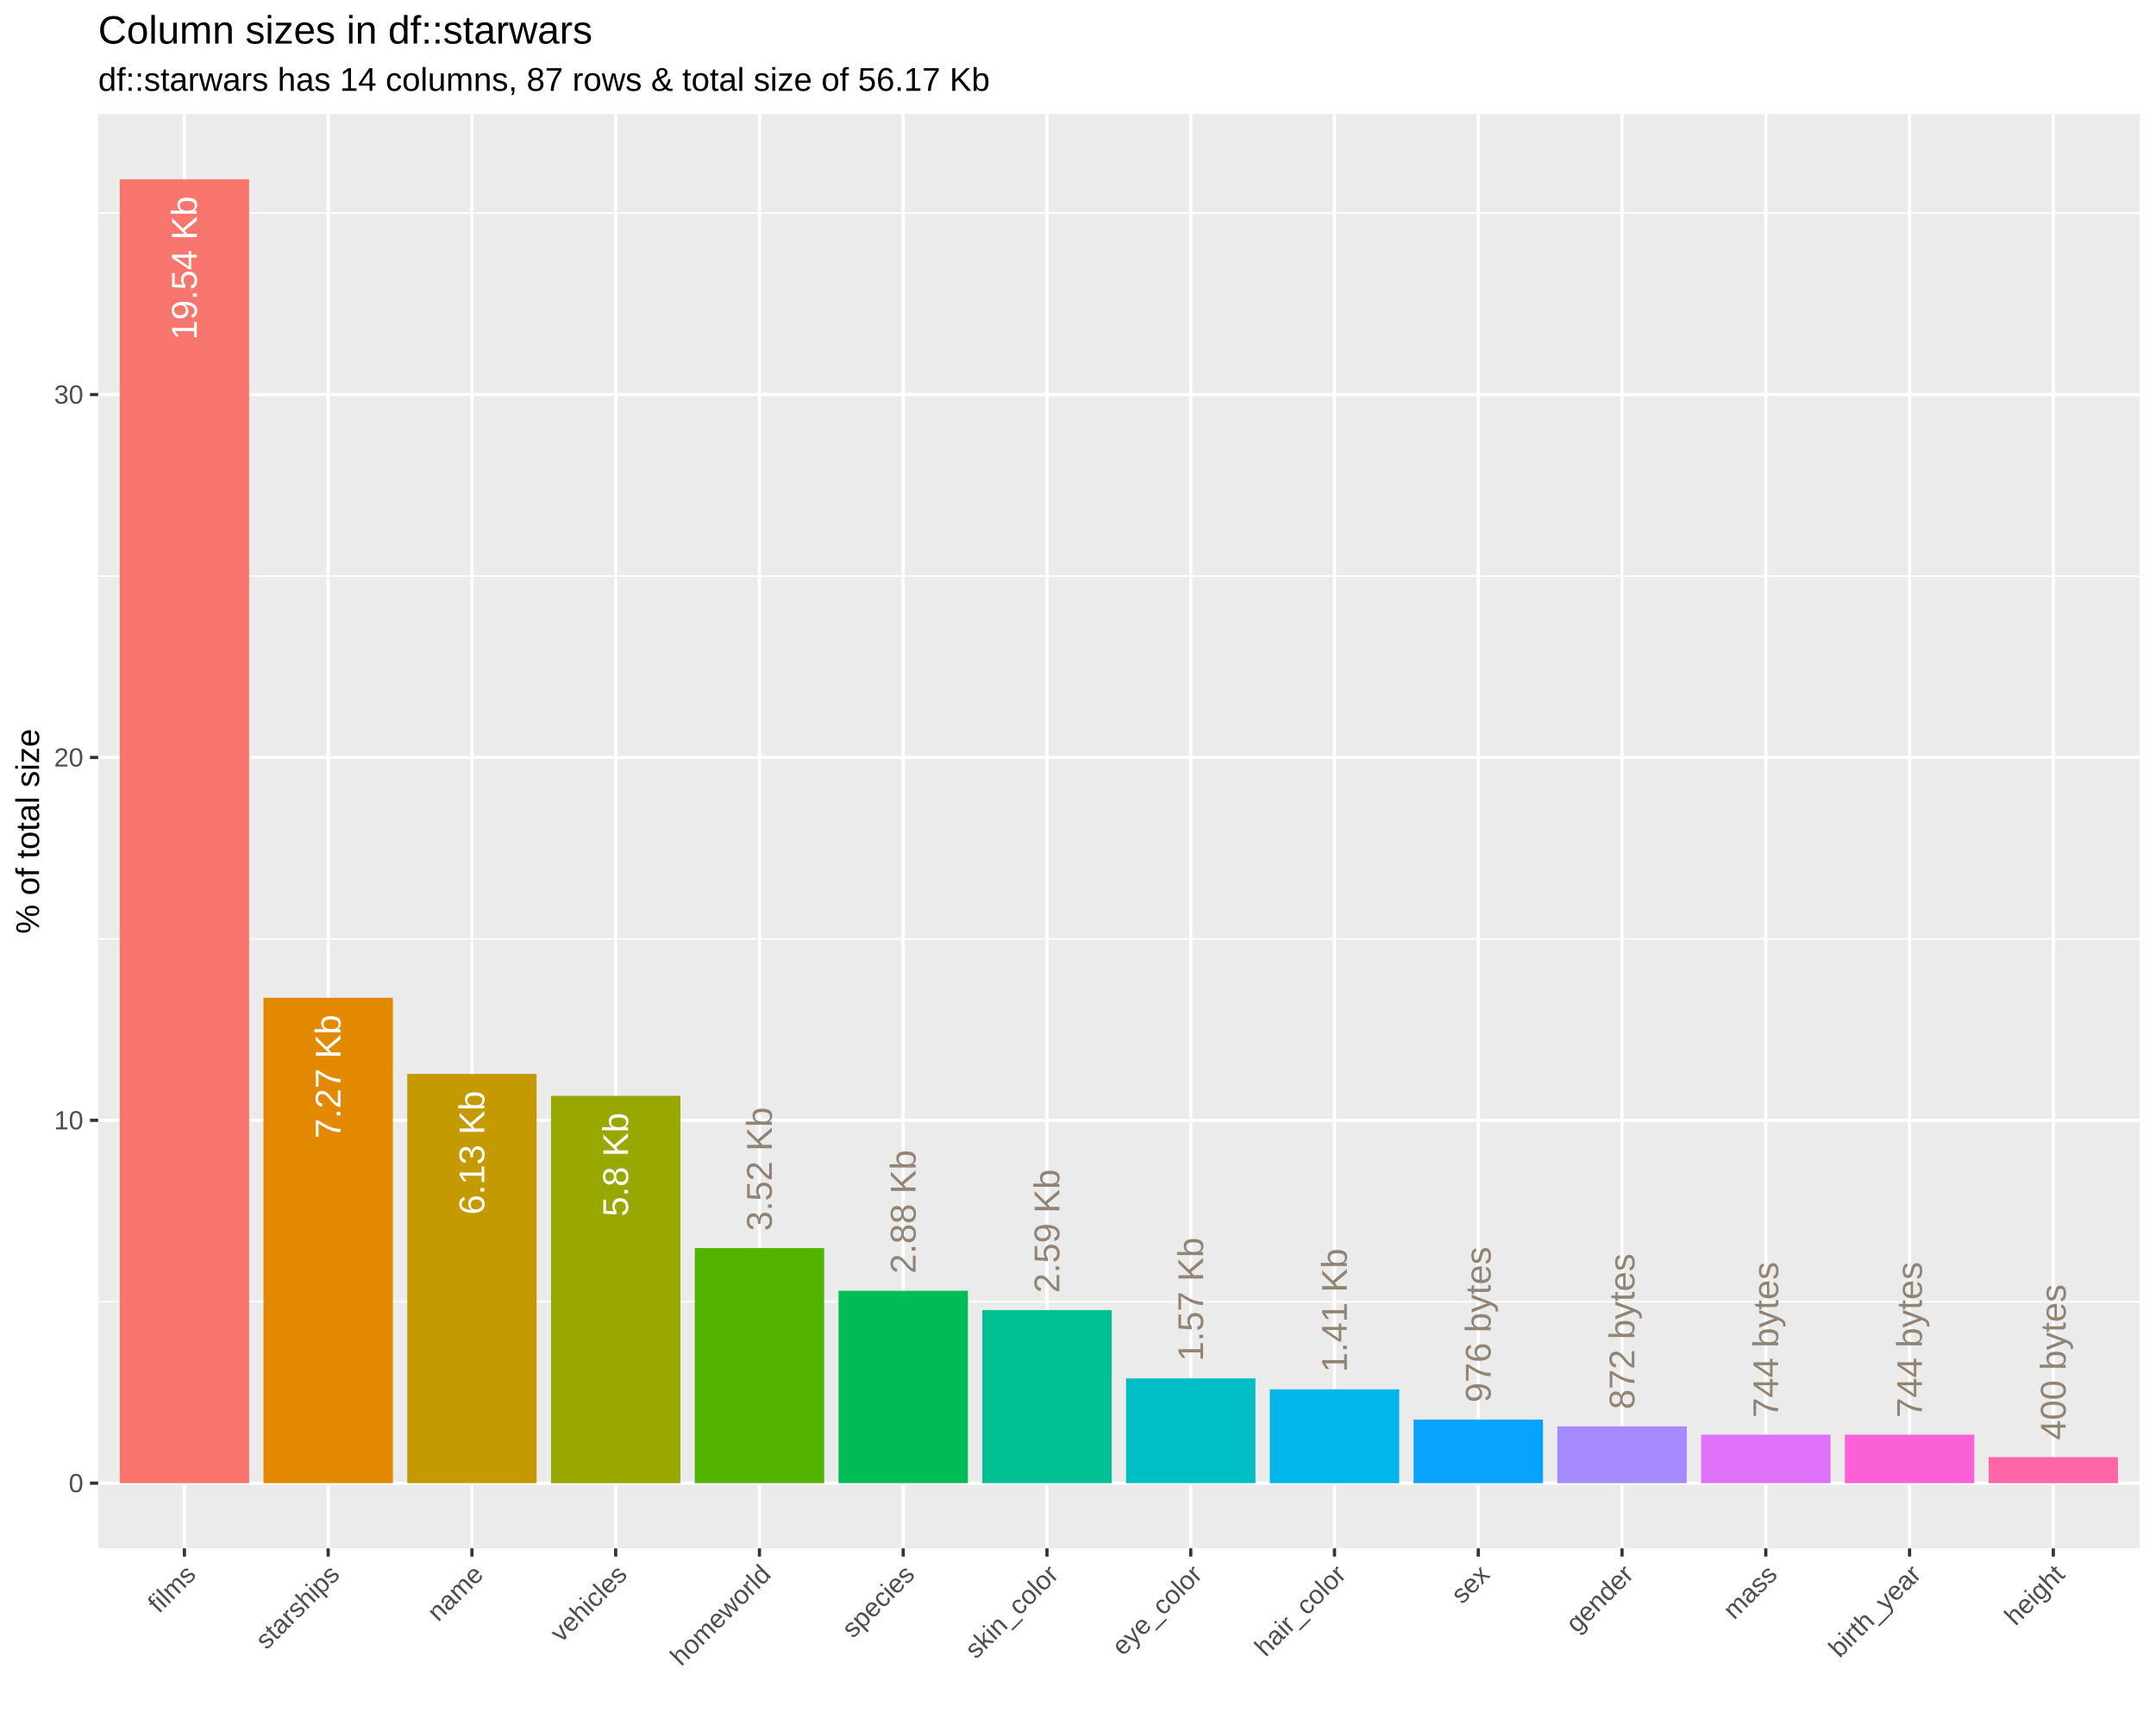
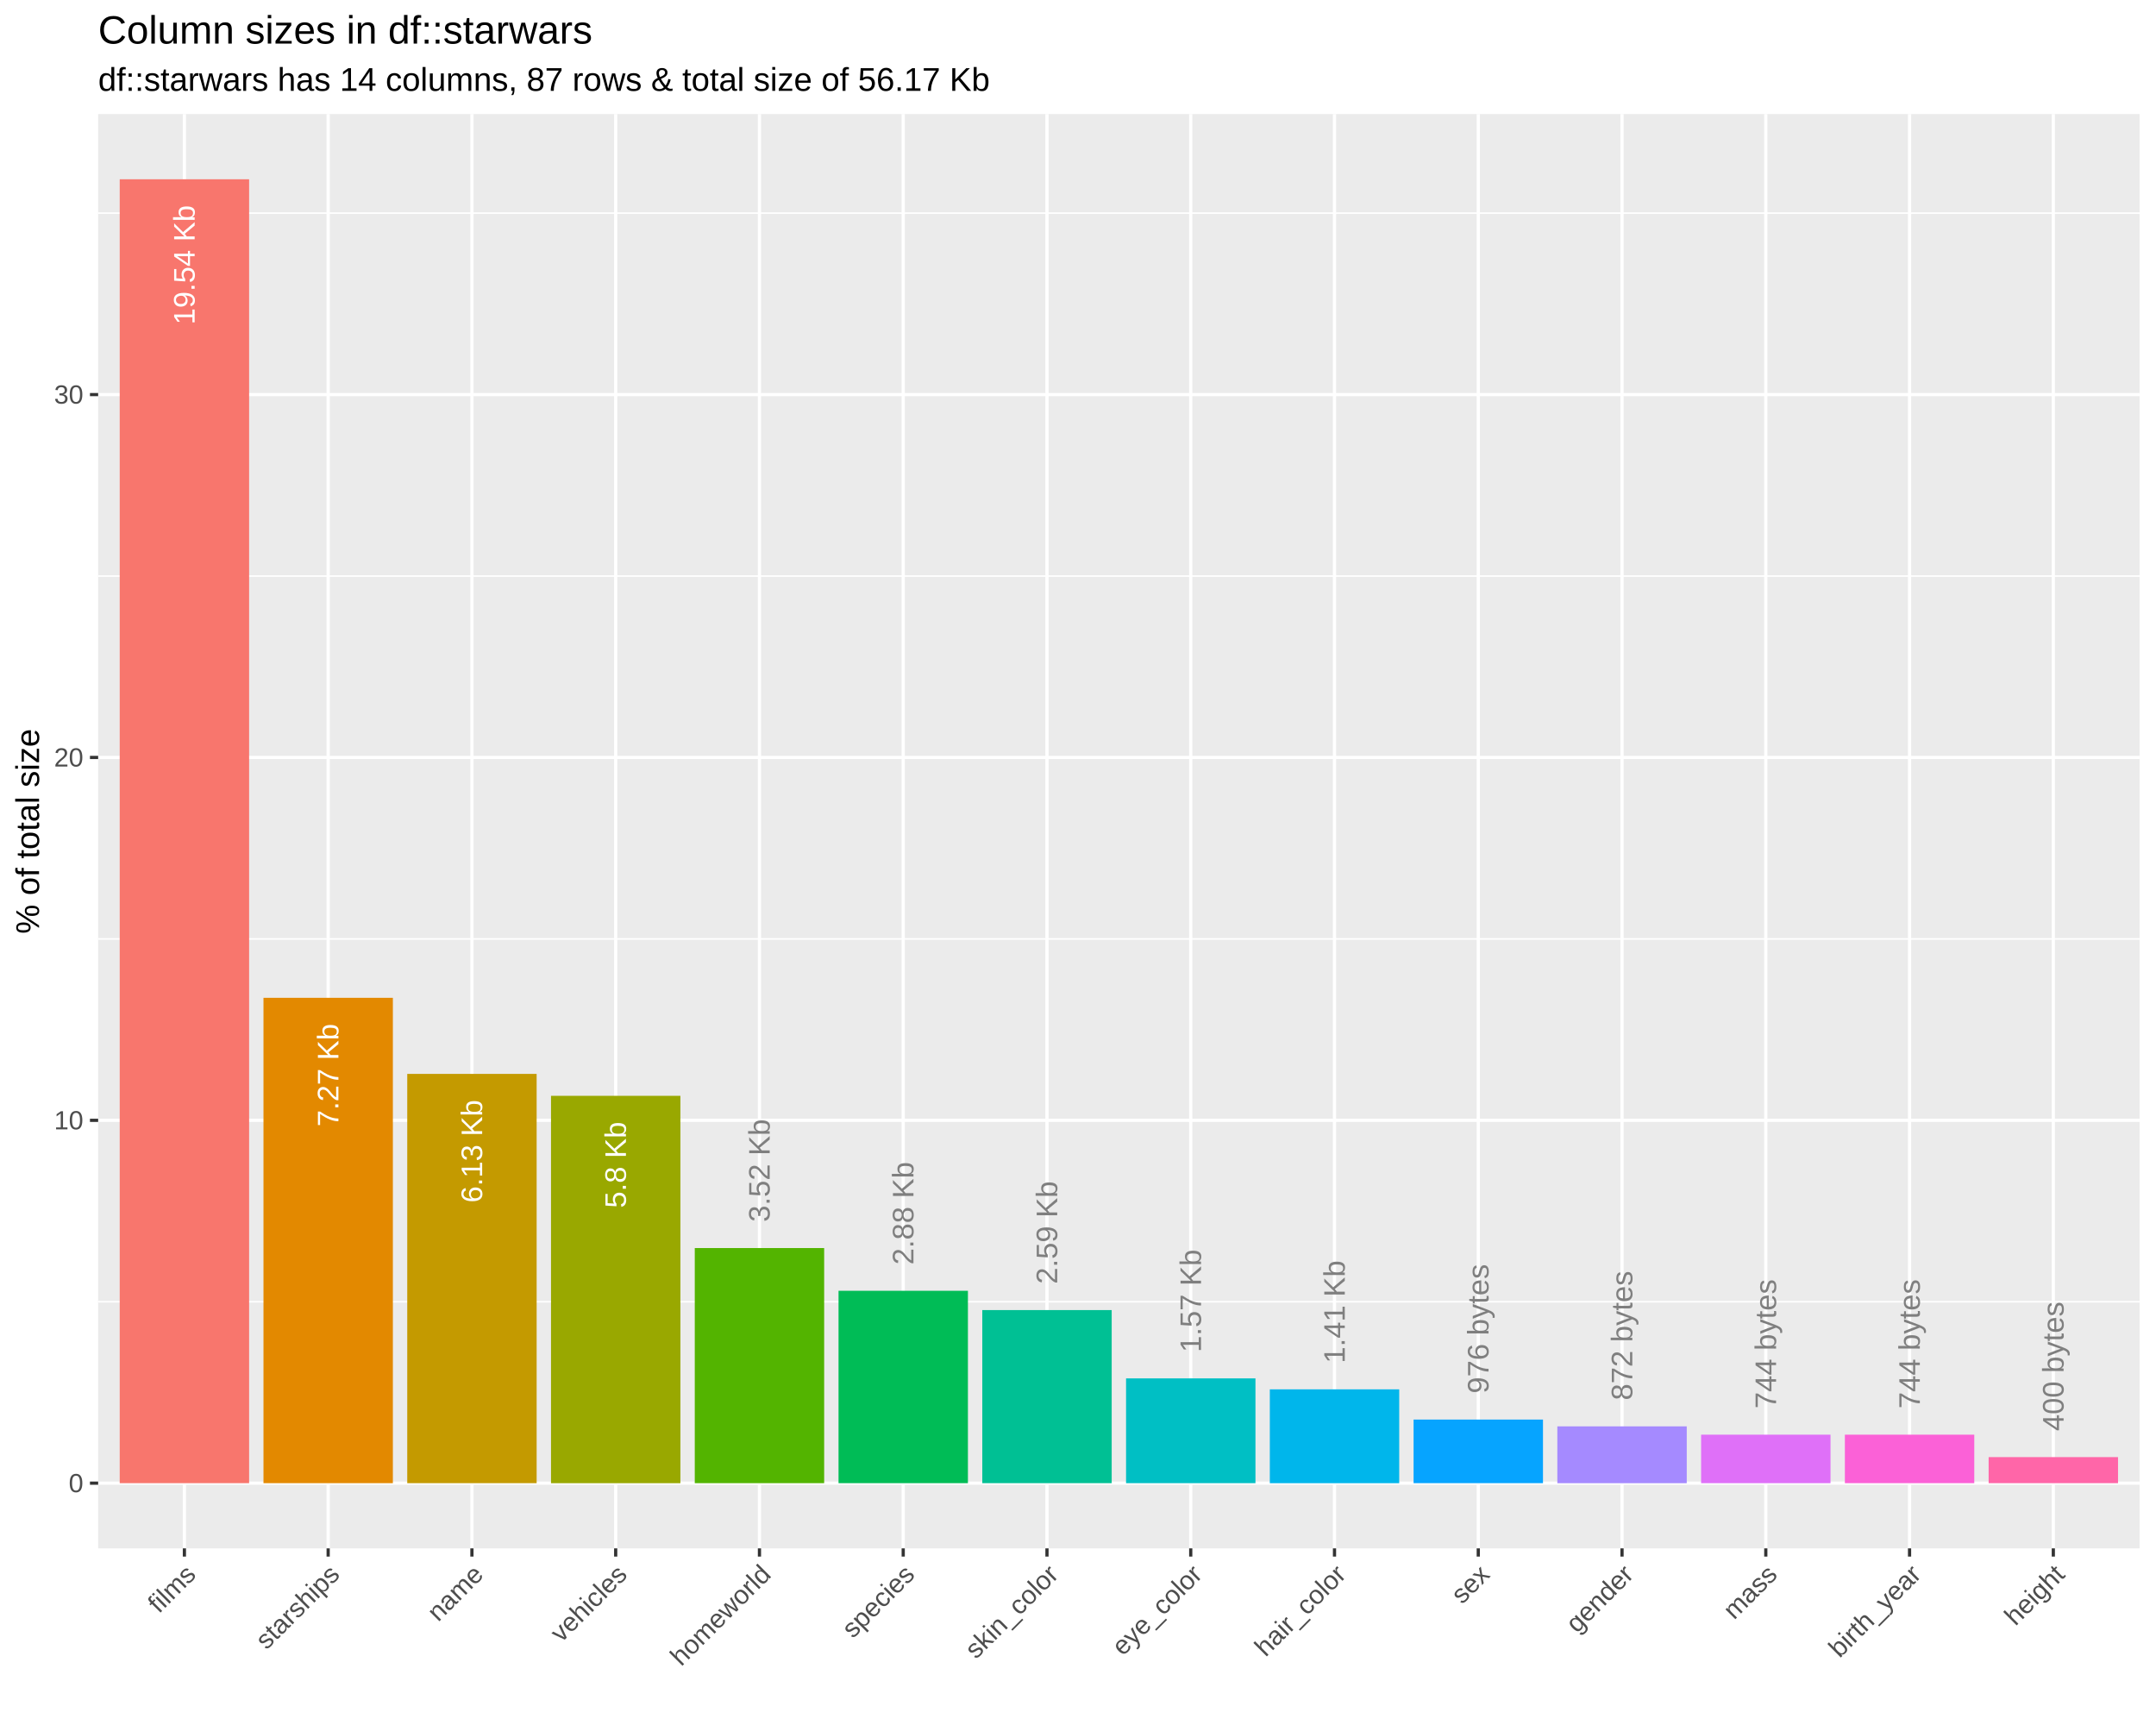
<svg xmlns="http://www.w3.org/2000/svg" viewBox="0 0 720.00 576.00">
  <defs>
    <style type="text/css">
    line, polyline, polygon, path, rect, circle {
      fill: none;
      stroke: #000000;
      stroke-linecap: round;
      stroke-linejoin: round;
      stroke-miterlimit: 10.00;
    }
  </style>
  </defs>
  <rect width="100%" height="100%" style="stroke: none; fill: #FFFFFF;" />
  <rect x="0.00" y="0.00" width="720.00" height="576.00" style="stroke-width: 1.07; stroke: #FFFFFF; fill: #FFFFFF;" />
  <defs>
    <clipPath id="cpMzIuNzh8NzE0LjUyfDUxNy4wMnwzOC4wOQ==">
      <rect x="32.78" y="38.09" width="681.74" height="478.93" />
    </clipPath>
  </defs>
  <rect x="32.78" y="38.09" width="681.74" height="478.93" style="stroke-width: 1.07; stroke: none; fill: #EBEBEB;" clip-path="url(#cpMzIuNzh8NzE0LjUyfDUxNy4wMnwzOC4wOQ==)" />
  <polyline points="32.78,434.67 714.52,434.67 " style="stroke-width: 0.53; stroke: #FFFFFF; stroke-linecap: butt;" clip-path="url(#cpMzIuNzh8NzE0LjUyfDUxNy4wMnwzOC4wOQ==)" />
  <polyline points="32.78,313.51 714.52,313.51 " style="stroke-width: 0.53; stroke: #FFFFFF; stroke-linecap: butt;" clip-path="url(#cpMzIuNzh8NzE0LjUyfDUxNy4wMnwzOC4wOQ==)" />
  <polyline points="32.78,192.34 714.52,192.34 " style="stroke-width: 0.53; stroke: #FFFFFF; stroke-linecap: butt;" clip-path="url(#cpMzIuNzh8NzE0LjUyfDUxNy4wMnwzOC4wOQ==)" />
  <polyline points="32.78,71.18 714.52,71.18 " style="stroke-width: 0.53; stroke: #FFFFFF; stroke-linecap: butt;" clip-path="url(#cpMzIuNzh8NzE0LjUyfDUxNy4wMnwzOC4wOQ==)" />
  <polyline points="32.78,495.25 714.52,495.25 " style="stroke-width: 1.07; stroke: #FFFFFF; stroke-linecap: butt;" clip-path="url(#cpMzIuNzh8NzE0LjUyfDUxNy4wMnwzOC4wOQ==)" />
  <polyline points="32.78,374.09 714.52,374.09 " style="stroke-width: 1.07; stroke: #FFFFFF; stroke-linecap: butt;" clip-path="url(#cpMzIuNzh8NzE0LjUyfDUxNy4wMnwzOC4wOQ==)" />
  <polyline points="32.78,252.92 714.52,252.92 " style="stroke-width: 1.07; stroke: #FFFFFF; stroke-linecap: butt;" clip-path="url(#cpMzIuNzh8NzE0LjUyfDUxNy4wMnwzOC4wOQ==)" />
  <polyline points="32.78,131.76 714.52,131.76 " style="stroke-width: 1.07; stroke: #FFFFFF; stroke-linecap: butt;" clip-path="url(#cpMzIuNzh8NzE0LjUyfDUxNy4wMnwzOC4wOQ==)" />
  <polyline points="61.58,517.02 61.58,38.09 " style="stroke-width: 1.07; stroke: #FFFFFF; stroke-linecap: butt;" clip-path="url(#cpMzIuNzh8NzE0LjUyfDUxNy4wMnwzOC4wOQ==)" />
  <polyline points="109.59,517.02 109.59,38.09 " style="stroke-width: 1.07; stroke: #FFFFFF; stroke-linecap: butt;" clip-path="url(#cpMzIuNzh8NzE0LjUyfDUxNy4wMnwzOC4wOQ==)" />
  <polyline points="157.60,517.02 157.60,38.09 " style="stroke-width: 1.07; stroke: #FFFFFF; stroke-linecap: butt;" clip-path="url(#cpMzIuNzh8NzE0LjUyfDUxNy4wMnwzOC4wOQ==)" />
  <polyline points="205.61,517.02 205.61,38.09 " style="stroke-width: 1.07; stroke: #FFFFFF; stroke-linecap: butt;" clip-path="url(#cpMzIuNzh8NzE0LjUyfDUxNy4wMnwzOC4wOQ==)" />
  <polyline points="253.62,517.02 253.62,38.09 " style="stroke-width: 1.07; stroke: #FFFFFF; stroke-linecap: butt;" clip-path="url(#cpMzIuNzh8NzE0LjUyfDUxNy4wMnwzOC4wOQ==)" />
  <polyline points="301.63,517.02 301.63,38.09 " style="stroke-width: 1.07; stroke: #FFFFFF; stroke-linecap: butt;" clip-path="url(#cpMzIuNzh8NzE0LjUyfDUxNy4wMnwzOC4wOQ==)" />
  <polyline points="349.64,517.02 349.64,38.09 " style="stroke-width: 1.07; stroke: #FFFFFF; stroke-linecap: butt;" clip-path="url(#cpMzIuNzh8NzE0LjUyfDUxNy4wMnwzOC4wOQ==)" />
  <polyline points="397.65,517.02 397.65,38.09 " style="stroke-width: 1.07; stroke: #FFFFFF; stroke-linecap: butt;" clip-path="url(#cpMzIuNzh8NzE0LjUyfDUxNy4wMnwzOC4wOQ==)" />
  <polyline points="445.66,517.02 445.66,38.09 " style="stroke-width: 1.07; stroke: #FFFFFF; stroke-linecap: butt;" clip-path="url(#cpMzIuNzh8NzE0LjUyfDUxNy4wMnwzOC4wOQ==)" />
  <polyline points="493.67,517.02 493.67,38.09 " style="stroke-width: 1.07; stroke: #FFFFFF; stroke-linecap: butt;" clip-path="url(#cpMzIuNzh8NzE0LjUyfDUxNy4wMnwzOC4wOQ==)" />
  <polyline points="541.68,517.02 541.68,38.09 " style="stroke-width: 1.07; stroke: #FFFFFF; stroke-linecap: butt;" clip-path="url(#cpMzIuNzh8NzE0LjUyfDUxNy4wMnwzOC4wOQ==)" />
  <polyline points="589.69,517.02 589.69,38.09 " style="stroke-width: 1.07; stroke: #FFFFFF; stroke-linecap: butt;" clip-path="url(#cpMzIuNzh8NzE0LjUyfDUxNy4wMnwzOC4wOQ==)" />
  <polyline points="637.70,517.02 637.70,38.09 " style="stroke-width: 1.07; stroke: #FFFFFF; stroke-linecap: butt;" clip-path="url(#cpMzIuNzh8NzE0LjUyfDUxNy4wMnwzOC4wOQ==)" />
  <polyline points="685.71,517.02 685.71,38.09 " style="stroke-width: 1.07; stroke: #FFFFFF; stroke-linecap: butt;" clip-path="url(#cpMzIuNzh8NzE0LjUyfDUxNy4wMnwzOC4wOQ==)" />
  <rect x="39.98" y="59.86" width="43.21" height="435.39" style="stroke-width: 1.07; stroke: none; stroke-linecap: square; stroke-linejoin: miter; fill: #F8766D;" clip-path="url(#cpMzIuNzh8NzE0LjUyfDUxNy4wMnwzOC4wOQ==)" />
  <rect x="87.99" y="333.18" width="43.21" height="162.07" style="stroke-width: 1.07; stroke: none; stroke-linecap: square; stroke-linejoin: miter; fill: #E38900;" clip-path="url(#cpMzIuNzh8NzE0LjUyfDUxNy4wMnwzOC4wOQ==)" />
  <rect x="136.00" y="358.59" width="43.21" height="136.66" style="stroke-width: 1.07; stroke: none; stroke-linecap: square; stroke-linejoin: miter; fill: #C49A00;" clip-path="url(#cpMzIuNzh8NzE0LjUyfDUxNy4wMnwzOC4wOQ==)" />
  <rect x="184.01" y="365.91" width="43.21" height="129.35" style="stroke-width: 1.07; stroke: none; stroke-linecap: square; stroke-linejoin: miter; fill: #99A800;" clip-path="url(#cpMzIuNzh8NzE0LjUyfDUxNy4wMnwzOC4wOQ==)" />
  <rect x="232.02" y="416.74" width="43.21" height="78.51" style="stroke-width: 1.07; stroke: none; stroke-linecap: square; stroke-linejoin: miter; fill: #53B400;" clip-path="url(#cpMzIuNzh8NzE0LjUyfDUxNy4wMnwzOC4wOQ==)" />
  <rect x="280.03" y="431.01" width="43.21" height="64.24" style="stroke-width: 1.07; stroke: none; stroke-linecap: square; stroke-linejoin: miter; fill: #00BC56;" clip-path="url(#cpMzIuNzh8NzE0LjUyfDUxNy4wMnwzOC4wOQ==)" />
  <rect x="328.04" y="437.45" width="43.21" height="57.80" style="stroke-width: 1.07; stroke: none; stroke-linecap: square; stroke-linejoin: miter; fill: #00C094;" clip-path="url(#cpMzIuNzh8NzE0LjUyfDUxNy4wMnwzOC4wOQ==)" />
  <rect x="376.05" y="460.26" width="43.21" height="34.99" style="stroke-width: 1.07; stroke: none; stroke-linecap: square; stroke-linejoin: miter; fill: #00BFC4;" clip-path="url(#cpMzIuNzh8NzE0LjUyfDUxNy4wMnwzOC4wOQ==)" />
  <rect x="424.06" y="463.92" width="43.21" height="31.34" style="stroke-width: 1.07; stroke: none; stroke-linecap: square; stroke-linejoin: miter; fill: #00B6EB;" clip-path="url(#cpMzIuNzh8NzE0LjUyfDUxNy4wMnwzOC4wOQ==)" />
  <rect x="472.07" y="474.01" width="43.21" height="21.24" style="stroke-width: 1.07; stroke: none; stroke-linecap: square; stroke-linejoin: miter; fill: #06A4FF;" clip-path="url(#cpMzIuNzh8NzE0LjUyfDUxNy4wMnwzOC4wOQ==)" />
  <rect x="520.08" y="476.28" width="43.21" height="18.98" style="stroke-width: 1.07; stroke: none; stroke-linecap: square; stroke-linejoin: miter; fill: #A58AFF;" clip-path="url(#cpMzIuNzh8NzE0LjUyfDUxNy4wMnwzOC4wOQ==)" />
  <rect x="568.09" y="479.06" width="43.21" height="16.19" style="stroke-width: 1.07; stroke: none; stroke-linecap: square; stroke-linejoin: miter; fill: #DF70F8;" clip-path="url(#cpMzIuNzh8NzE0LjUyfDUxNy4wMnwzOC4wOQ==)" />
  <rect x="616.10" y="479.06" width="43.21" height="16.19" style="stroke-width: 1.07; stroke: none; stroke-linecap: square; stroke-linejoin: miter; fill: #FB61D7;" clip-path="url(#cpMzIuNzh8NzE0LjUyfDUxNy4wMnwzOC4wOQ==)" />
  <rect x="664.11" y="486.55" width="43.21" height="8.70" style="stroke-width: 1.07; stroke: none; stroke-linecap: square; stroke-linejoin: miter; fill: #FF66A8;" clip-path="url(#cpMzIuNzh8NzE0LjUyfDUxNy4wMnwzOC4wOQ==)" />
  <g clip-path="url(#cpMzIuNzh8NzE0LjUyfDUxNy4wMnwzOC4wOQ==)">
-     <text transform="translate(65.71,113.55) rotate(-90)" style="font-size: 12.00px; fill: #FFFFFF; font-family: Liberation Sans;" textLength="48.02px" lengthAdjust="spacingAndGlyphs">19.54 Kb</text>
+     <text transform="translate(65.00,108.40) rotate(-90)" style="font-size: 9.96px; fill: #FFFFFF; font-family: Liberation Sans;" textLength="39.83px" lengthAdjust="spacingAndGlyphs">19.54 Kb</text>
  </g>
  <g clip-path="url(#cpMzIuNzh8NzE0LjUyfDUxNy4wMnwzOC4wOQ==)">
-     <text transform="translate(113.72,380.19) rotate(-90)" style="font-size: 12.00px; fill: #FFFFFF; font-family: Liberation Sans;" textLength="41.34px" lengthAdjust="spacingAndGlyphs">7.27 Kb</text>
+     <text transform="translate(113.01,376.18) rotate(-90)" style="font-size: 9.96px; fill: #FFFFFF; font-family: Liberation Sans;" textLength="34.30px" lengthAdjust="spacingAndGlyphs">7.27 Kb</text>
  </g>
  <g clip-path="url(#cpMzIuNzh8NzE0LjUyfDUxNy4wMnwzOC4wOQ==)">
-     <text transform="translate(161.73,405.61) rotate(-90)" style="font-size: 12.00px; fill: #FFFFFF; font-family: Liberation Sans;" textLength="41.34px" lengthAdjust="spacingAndGlyphs">6.13 Kb</text>
+     <text transform="translate(161.02,401.60) rotate(-90)" style="font-size: 9.96px; fill: #FFFFFF; font-family: Liberation Sans;" textLength="34.30px" lengthAdjust="spacingAndGlyphs">6.13 Kb</text>
  </g>
  <g clip-path="url(#cpMzIuNzh8NzE0LjUyfDUxNy4wMnwzOC4wOQ==)">
-     <text transform="translate(209.74,406.25) rotate(-90)" style="font-size: 12.00px; fill: #FFFFFF; font-family: Liberation Sans;" textLength="34.67px" lengthAdjust="spacingAndGlyphs">5.8 Kb</text>
+     <text transform="translate(209.03,403.38) rotate(-90)" style="font-size: 9.96px; fill: #FFFFFF; font-family: Liberation Sans;" textLength="28.77px" lengthAdjust="spacingAndGlyphs">5.8 Kb</text>
  </g>
  <g clip-path="url(#cpMzIuNzh8NzE0LjUyfDUxNy4wMnwzOC4wOQ==)">
-     <text transform="translate(257.75,411.07) rotate(-90)" style="font-size: 12.00px; fill: #918474; font-family: Liberation Sans;" textLength="41.34px" lengthAdjust="spacingAndGlyphs">3.52 Kb</text>
+     <text transform="translate(257.04,408.03) rotate(-90)" style="font-size: 9.96px; fill: #7F7F7F; font-family: Liberation Sans;" textLength="34.30px" lengthAdjust="spacingAndGlyphs">3.52 Kb</text>
  </g>
  <g clip-path="url(#cpMzIuNzh8NzE0LjUyfDUxNy4wMnwzOC4wOQ==)">
-     <text transform="translate(305.76,425.34) rotate(-90)" style="font-size: 12.00px; fill: #918474; font-family: Liberation Sans;" textLength="41.34px" lengthAdjust="spacingAndGlyphs">2.88 Kb</text>
+     <text transform="translate(305.05,422.31) rotate(-90)" style="font-size: 9.96px; fill: #7F7F7F; font-family: Liberation Sans;" textLength="34.30px" lengthAdjust="spacingAndGlyphs">2.88 Kb</text>
  </g>
  <g clip-path="url(#cpMzIuNzh8NzE0LjUyfDUxNy4wMnwzOC4wOQ==)">
-     <text transform="translate(353.77,431.79) rotate(-90)" style="font-size: 12.00px; fill: #918474; font-family: Liberation Sans;" textLength="41.34px" lengthAdjust="spacingAndGlyphs">2.59 Kb</text>
+     <text transform="translate(353.06,428.75) rotate(-90)" style="font-size: 9.96px; fill: #7F7F7F; font-family: Liberation Sans;" textLength="34.30px" lengthAdjust="spacingAndGlyphs">2.59 Kb</text>
  </g>
  <g clip-path="url(#cpMzIuNzh8NzE0LjUyfDUxNy4wMnwzOC4wOQ==)">
-     <text transform="translate(401.78,454.59) rotate(-90)" style="font-size: 12.00px; fill: #918474; font-family: Liberation Sans;" textLength="41.34px" lengthAdjust="spacingAndGlyphs">1.57 Kb</text>
+     <text transform="translate(401.08,451.55) rotate(-90)" style="font-size: 9.96px; fill: #7F7F7F; font-family: Liberation Sans;" textLength="34.30px" lengthAdjust="spacingAndGlyphs">1.57 Kb</text>
  </g>
  <g clip-path="url(#cpMzIuNzh8NzE0LjUyfDUxNy4wMnwzOC4wOQ==)">
-     <text transform="translate(449.79,458.25) rotate(-90)" style="font-size: 12.00px; fill: #918474; font-family: Liberation Sans;" textLength="41.34px" lengthAdjust="spacingAndGlyphs">1.41 Kb</text>
+     <text transform="translate(449.09,455.21) rotate(-90)" style="font-size: 9.96px; fill: #7F7F7F; font-family: Liberation Sans;" textLength="34.30px" lengthAdjust="spacingAndGlyphs">1.41 Kb</text>
  </g>
  <g clip-path="url(#cpMzIuNzh8NzE0LjUyfDUxNy4wMnwzOC4wOQ==)">
-     <text transform="translate(497.80,468.34) rotate(-90)" style="font-size: 12.00px; fill: #918474; font-family: Liberation Sans;" textLength="52.02px" lengthAdjust="spacingAndGlyphs">976 bytes</text>
+     <text transform="translate(497.10,465.30) rotate(-90)" style="font-size: 9.96px; fill: #7F7F7F; font-family: Liberation Sans;" textLength="43.16px" lengthAdjust="spacingAndGlyphs">976 bytes</text>
  </g>
  <g clip-path="url(#cpMzIuNzh8NzE0LjUyfDUxNy4wMnwzOC4wOQ==)">
-     <text transform="translate(545.81,470.61) rotate(-90)" style="font-size: 12.00px; fill: #918474; font-family: Liberation Sans;" textLength="52.02px" lengthAdjust="spacingAndGlyphs">872 bytes</text>
+     <text transform="translate(545.11,467.57) rotate(-90)" style="font-size: 9.96px; fill: #7F7F7F; font-family: Liberation Sans;" textLength="43.16px" lengthAdjust="spacingAndGlyphs">872 bytes</text>
  </g>
  <g clip-path="url(#cpMzIuNzh8NzE0LjUyfDUxNy4wMnwzOC4wOQ==)">
-     <text transform="translate(593.82,473.39) rotate(-90)" style="font-size: 12.00px; fill: #918474; font-family: Liberation Sans;" textLength="52.02px" lengthAdjust="spacingAndGlyphs">744 bytes</text>
+     <text transform="translate(593.12,470.35) rotate(-90)" style="font-size: 9.96px; fill: #7F7F7F; font-family: Liberation Sans;" textLength="43.16px" lengthAdjust="spacingAndGlyphs">744 bytes</text>
  </g>
  <g clip-path="url(#cpMzIuNzh8NzE0LjUyfDUxNy4wMnwzOC4wOQ==)">
-     <text transform="translate(641.83,473.39) rotate(-90)" style="font-size: 12.00px; fill: #918474; font-family: Liberation Sans;" textLength="52.02px" lengthAdjust="spacingAndGlyphs">744 bytes</text>
+     <text transform="translate(641.13,470.35) rotate(-90)" style="font-size: 9.96px; fill: #7F7F7F; font-family: Liberation Sans;" textLength="43.16px" lengthAdjust="spacingAndGlyphs">744 bytes</text>
  </g>
  <g clip-path="url(#cpMzIuNzh8NzE0LjUyfDUxNy4wMnwzOC4wOQ==)">
-     <text transform="translate(689.84,480.88) rotate(-90)" style="font-size: 12.00px; fill: #918474; font-family: Liberation Sans;" textLength="52.02px" lengthAdjust="spacingAndGlyphs">400 bytes</text>
+     <text transform="translate(689.14,477.84) rotate(-90)" style="font-size: 9.96px; fill: #7F7F7F; font-family: Liberation Sans;" textLength="43.16px" lengthAdjust="spacingAndGlyphs">400 bytes</text>
  </g>
  <defs>
    <clipPath id="cpMC4wMHw3MjAuMDB8NTc2LjAwfDAuMDA=">
      <rect x="0.00" y="0.00" width="720.00" height="576.00" />
    </clipPath>
  </defs>
  <g clip-path="url(#cpMC4wMHw3MjAuMDB8NTc2LjAwfDAuMDA=)">
    <text x="22.95" y="498.27" style="font-size: 8.80px; fill: #4D4D4D; font-family: Liberation Sans;" textLength="4.89px" lengthAdjust="spacingAndGlyphs">0</text>
  </g>
  <g clip-path="url(#cpMC4wMHw3MjAuMDB8NTc2LjAwfDAuMDA=)">
    <text x="18.06" y="377.11" style="font-size: 8.80px; fill: #4D4D4D; font-family: Liberation Sans;" textLength="9.78px" lengthAdjust="spacingAndGlyphs">10</text>
  </g>
  <g clip-path="url(#cpMC4wMHw3MjAuMDB8NTc2LjAwfDAuMDA=)">
    <text x="18.06" y="255.95" style="font-size: 8.80px; fill: #4D4D4D; font-family: Liberation Sans;" textLength="9.78px" lengthAdjust="spacingAndGlyphs">20</text>
  </g>
  <g clip-path="url(#cpMC4wMHw3MjAuMDB8NTc2LjAwfDAuMDA=)">
    <text x="18.06" y="134.78" style="font-size: 8.80px; fill: #4D4D4D; font-family: Liberation Sans;" textLength="9.78px" lengthAdjust="spacingAndGlyphs">30</text>
  </g>
  <polyline points="30.04,495.25 32.78,495.25 " style="stroke-width: 1.07; stroke: #333333; stroke-linecap: butt;" clip-path="url(#cpMC4wMHw3MjAuMDB8NTc2LjAwfDAuMDA=)" />
  <polyline points="30.04,374.09 32.78,374.09 " style="stroke-width: 1.07; stroke: #333333; stroke-linecap: butt;" clip-path="url(#cpMC4wMHw3MjAuMDB8NTc2LjAwfDAuMDA=)" />
  <polyline points="30.04,252.92 32.78,252.92 " style="stroke-width: 1.07; stroke: #333333; stroke-linecap: butt;" clip-path="url(#cpMC4wMHw3MjAuMDB8NTc2LjAwfDAuMDA=)" />
  <polyline points="30.04,131.76 32.78,131.76 " style="stroke-width: 1.07; stroke: #333333; stroke-linecap: butt;" clip-path="url(#cpMC4wMHw3MjAuMDB8NTc2LjAwfDAuMDA=)" />
  <polyline points="61.58,519.76 61.58,517.02 " style="stroke-width: 1.07; stroke: #333333; stroke-linecap: butt;" clip-path="url(#cpMC4wMHw3MjAuMDB8NTc2LjAwfDAuMDA=)" />
  <polyline points="109.59,519.76 109.59,517.02 " style="stroke-width: 1.07; stroke: #333333; stroke-linecap: butt;" clip-path="url(#cpMC4wMHw3MjAuMDB8NTc2LjAwfDAuMDA=)" />
  <polyline points="157.60,519.76 157.60,517.02 " style="stroke-width: 1.07; stroke: #333333; stroke-linecap: butt;" clip-path="url(#cpMC4wMHw3MjAuMDB8NTc2LjAwfDAuMDA=)" />
  <polyline points="205.61,519.76 205.61,517.02 " style="stroke-width: 1.07; stroke: #333333; stroke-linecap: butt;" clip-path="url(#cpMC4wMHw3MjAuMDB8NTc2LjAwfDAuMDA=)" />
  <polyline points="253.62,519.76 253.62,517.02 " style="stroke-width: 1.07; stroke: #333333; stroke-linecap: butt;" clip-path="url(#cpMC4wMHw3MjAuMDB8NTc2LjAwfDAuMDA=)" />
  <polyline points="301.63,519.76 301.63,517.02 " style="stroke-width: 1.07; stroke: #333333; stroke-linecap: butt;" clip-path="url(#cpMC4wMHw3MjAuMDB8NTc2LjAwfDAuMDA=)" />
  <polyline points="349.64,519.76 349.64,517.02 " style="stroke-width: 1.07; stroke: #333333; stroke-linecap: butt;" clip-path="url(#cpMC4wMHw3MjAuMDB8NTc2LjAwfDAuMDA=)" />
  <polyline points="397.65,519.76 397.65,517.02 " style="stroke-width: 1.07; stroke: #333333; stroke-linecap: butt;" clip-path="url(#cpMC4wMHw3MjAuMDB8NTc2LjAwfDAuMDA=)" />
  <polyline points="445.66,519.76 445.66,517.02 " style="stroke-width: 1.07; stroke: #333333; stroke-linecap: butt;" clip-path="url(#cpMC4wMHw3MjAuMDB8NTc2LjAwfDAuMDA=)" />
  <polyline points="493.67,519.76 493.67,517.02 " style="stroke-width: 1.07; stroke: #333333; stroke-linecap: butt;" clip-path="url(#cpMC4wMHw3MjAuMDB8NTc2LjAwfDAuMDA=)" />
  <polyline points="541.68,519.76 541.68,517.02 " style="stroke-width: 1.07; stroke: #333333; stroke-linecap: butt;" clip-path="url(#cpMC4wMHw3MjAuMDB8NTc2LjAwfDAuMDA=)" />
  <polyline points="589.69,519.76 589.69,517.02 " style="stroke-width: 1.07; stroke: #333333; stroke-linecap: butt;" clip-path="url(#cpMC4wMHw3MjAuMDB8NTc2LjAwfDAuMDA=)" />
  <polyline points="637.70,519.76 637.70,517.02 " style="stroke-width: 1.07; stroke: #333333; stroke-linecap: butt;" clip-path="url(#cpMC4wMHw3MjAuMDB8NTc2LjAwfDAuMDA=)" />
  <polyline points="685.71,519.76 685.71,517.02 " style="stroke-width: 1.07; stroke: #333333; stroke-linecap: butt;" clip-path="url(#cpMC4wMHw3MjAuMDB8NTc2LjAwfDAuMDA=)" />
  <g clip-path="url(#cpMC4wMHw3MjAuMDB8NTc2LjAwfDAuMDA=)">
    <text transform="translate(53.07,539.01) rotate(-45)" style="font-size: 8.80px; fill: #4D4D4D; font-family: Liberation Sans;" textLength="18.08px" lengthAdjust="spacingAndGlyphs">films</text>
  </g>
  <g clip-path="url(#cpMC4wMHw3MjAuMDB8NTc2LjAwfDAuMDA=)">
    <text transform="translate(88.98,551.12) rotate(-45)" style="font-size: 8.80px; fill: #4D4D4D; font-family: Liberation Sans;" textLength="35.20px" lengthAdjust="spacingAndGlyphs">starships</text>
  </g>
  <g clip-path="url(#cpMC4wMHw3MjAuMDB8NTc2LjAwfDAuMDA=)">
    <text transform="translate(146.32,541.78) rotate(-45)" style="font-size: 8.80px; fill: #4D4D4D; font-family: Liberation Sans;" textLength="22.00px" lengthAdjust="spacingAndGlyphs">name</text>
  </g>
  <g clip-path="url(#cpMC4wMHw3MjAuMDB8NTc2LjAwfDAuMDA=)">
    <text transform="translate(187.40,548.71) rotate(-45)" style="font-size: 8.80px; fill: #4D4D4D; font-family: Liberation Sans;" textLength="31.80px" lengthAdjust="spacingAndGlyphs">vehicles</text>
  </g>
  <g clip-path="url(#cpMC4wMHw3MjAuMDB8NTc2LjAwfDAuMDA=)">
    <text transform="translate(227.48,556.64) rotate(-45)" style="font-size: 8.80px; fill: #4D4D4D; font-family: Liberation Sans;" textLength="43.02px" lengthAdjust="spacingAndGlyphs">homeworld</text>
  </g>
  <g clip-path="url(#cpMC4wMHw3MjAuMDB8NTc2LjAwfDAuMDA=)">
    <text transform="translate(284.81,547.33) rotate(-45)" style="font-size: 8.80px; fill: #4D4D4D; font-family: Liberation Sans;" textLength="29.84px" lengthAdjust="spacingAndGlyphs">species</text>
  </g>
  <g clip-path="url(#cpMC4wMHw3MjAuMDB8NTc2LjAwfDAuMDA=)">
    <text transform="translate(325.91,554.24) rotate(-45)" style="font-size: 8.80px; fill: #4D4D4D; font-family: Liberation Sans;" textLength="39.61px" lengthAdjust="spacingAndGlyphs">skin_color</text>
  </g>
  <g clip-path="url(#cpMC4wMHw3MjAuMDB8NTc2LjAwfDAuMDA=)">
    <text transform="translate(374.96,553.20) rotate(-45)" style="font-size: 8.80px; fill: #4D4D4D; font-family: Liberation Sans;" textLength="38.14px" lengthAdjust="spacingAndGlyphs">eye_color</text>
  </g>
  <g clip-path="url(#cpMC4wMHw3MjAuMDB8NTc2LjAwfDAuMDA=)">
    <text transform="translate(422.64,553.53) rotate(-45)" style="font-size: 8.80px; fill: #4D4D4D; font-family: Liberation Sans;" textLength="38.61px" lengthAdjust="spacingAndGlyphs">hair_color</text>
  </g>
  <g clip-path="url(#cpMC4wMHw3MjAuMDB8NTc2LjAwfDAuMDA=)">
    <text transform="translate(488.26,535.92) rotate(-45)" style="font-size: 8.80px; fill: #4D4D4D; font-family: Liberation Sans;" textLength="13.70px" lengthAdjust="spacingAndGlyphs">sex</text>
  </g>
  <g clip-path="url(#cpMC4wMHw3MjAuMDB8NTc2LjAwfDAuMDA=)">
    <text transform="translate(526.60,545.58) rotate(-45)" style="font-size: 8.80px; fill: #4D4D4D; font-family: Liberation Sans;" textLength="27.38px" lengthAdjust="spacingAndGlyphs">gender</text>
  </g>
  <g clip-path="url(#cpMC4wMHw3MjAuMDB8NTc2LjAwfDAuMDA=)">
    <text transform="translate(579.10,541.10) rotate(-45)" style="font-size: 8.80px; fill: #4D4D4D; font-family: Liberation Sans;" textLength="21.03px" lengthAdjust="spacingAndGlyphs">mass</text>
  </g>
  <g clip-path="url(#cpMC4wMHw3MjAuMDB8NTc2LjAwfDAuMDA=)">
    <text transform="translate(614.34,553.87) rotate(-45)" style="font-size: 8.80px; fill: #4D4D4D; font-family: Liberation Sans;" textLength="39.09px" lengthAdjust="spacingAndGlyphs">birth_year</text>
  </g>
  <g clip-path="url(#cpMC4wMHw3MjAuMDB8NTc2LjAwfDAuMDA=)">
    <text transform="translate(673.05,543.17) rotate(-45)" style="font-size: 8.80px; fill: #4D4D4D; font-family: Liberation Sans;" textLength="23.95px" lengthAdjust="spacingAndGlyphs">height</text>
  </g>
  <g clip-path="url(#cpMC4wMHw3MjAuMDB8NTc2LjAwfDAuMDA=)">
    <text transform="translate(13.04,311.82) rotate(-90)" style="font-size: 11.00px; font-family: Liberation Sans;" textLength="68.53px" lengthAdjust="spacingAndGlyphs">% of total size</text>
  </g>
  <g clip-path="url(#cpMC4wMHw3MjAuMDB8NTc2LjAwfDAuMDA=)">
    <text x="32.78" y="30.33" style="font-size: 11.00px; font-family: Liberation Sans;" textLength="298.00px" lengthAdjust="spacingAndGlyphs">df::starwars has 14 columns, 87 rows &amp; total size of 56.17 Kb</text>
  </g>
  <g clip-path="url(#cpMC4wMHw3MjAuMDB8NTc2LjAwfDAuMDA=)">
    <text x="32.78" y="14.56" style="font-size: 13.20px; font-family: Liberation Sans;" textLength="164.83px" lengthAdjust="spacingAndGlyphs">Column sizes in df::starwars</text>
  </g>
</svg>
